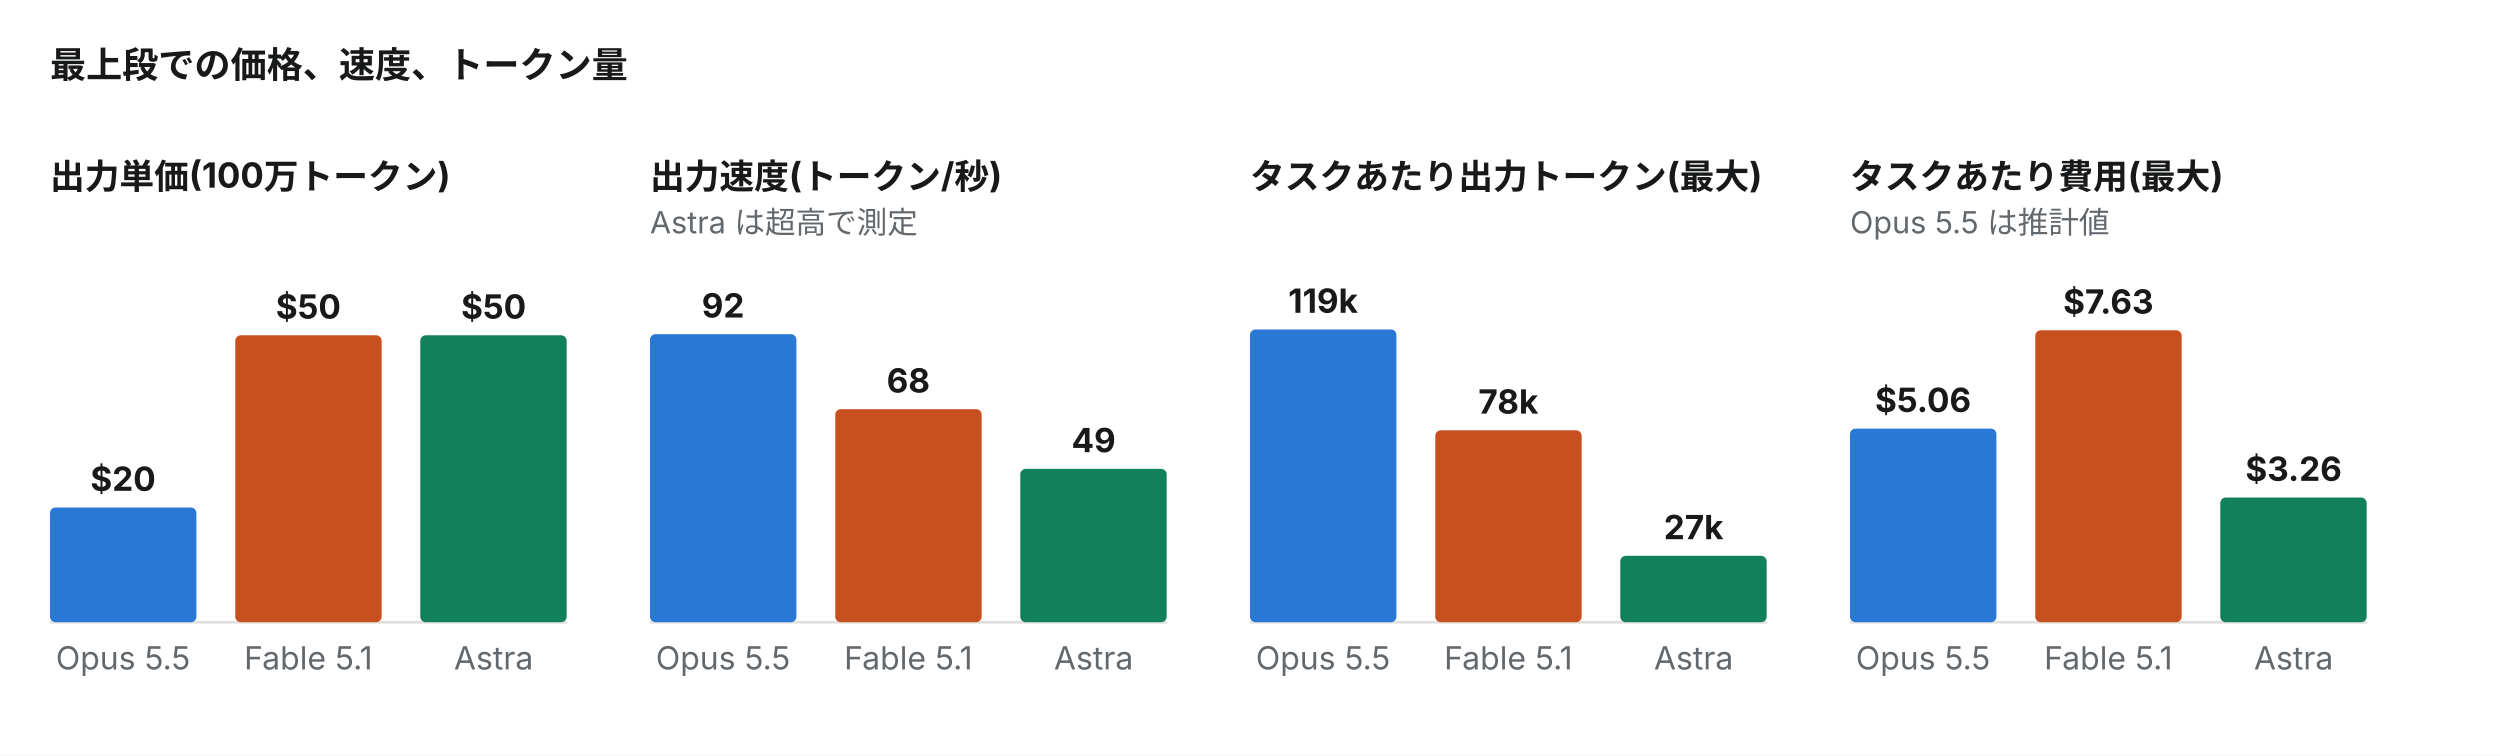
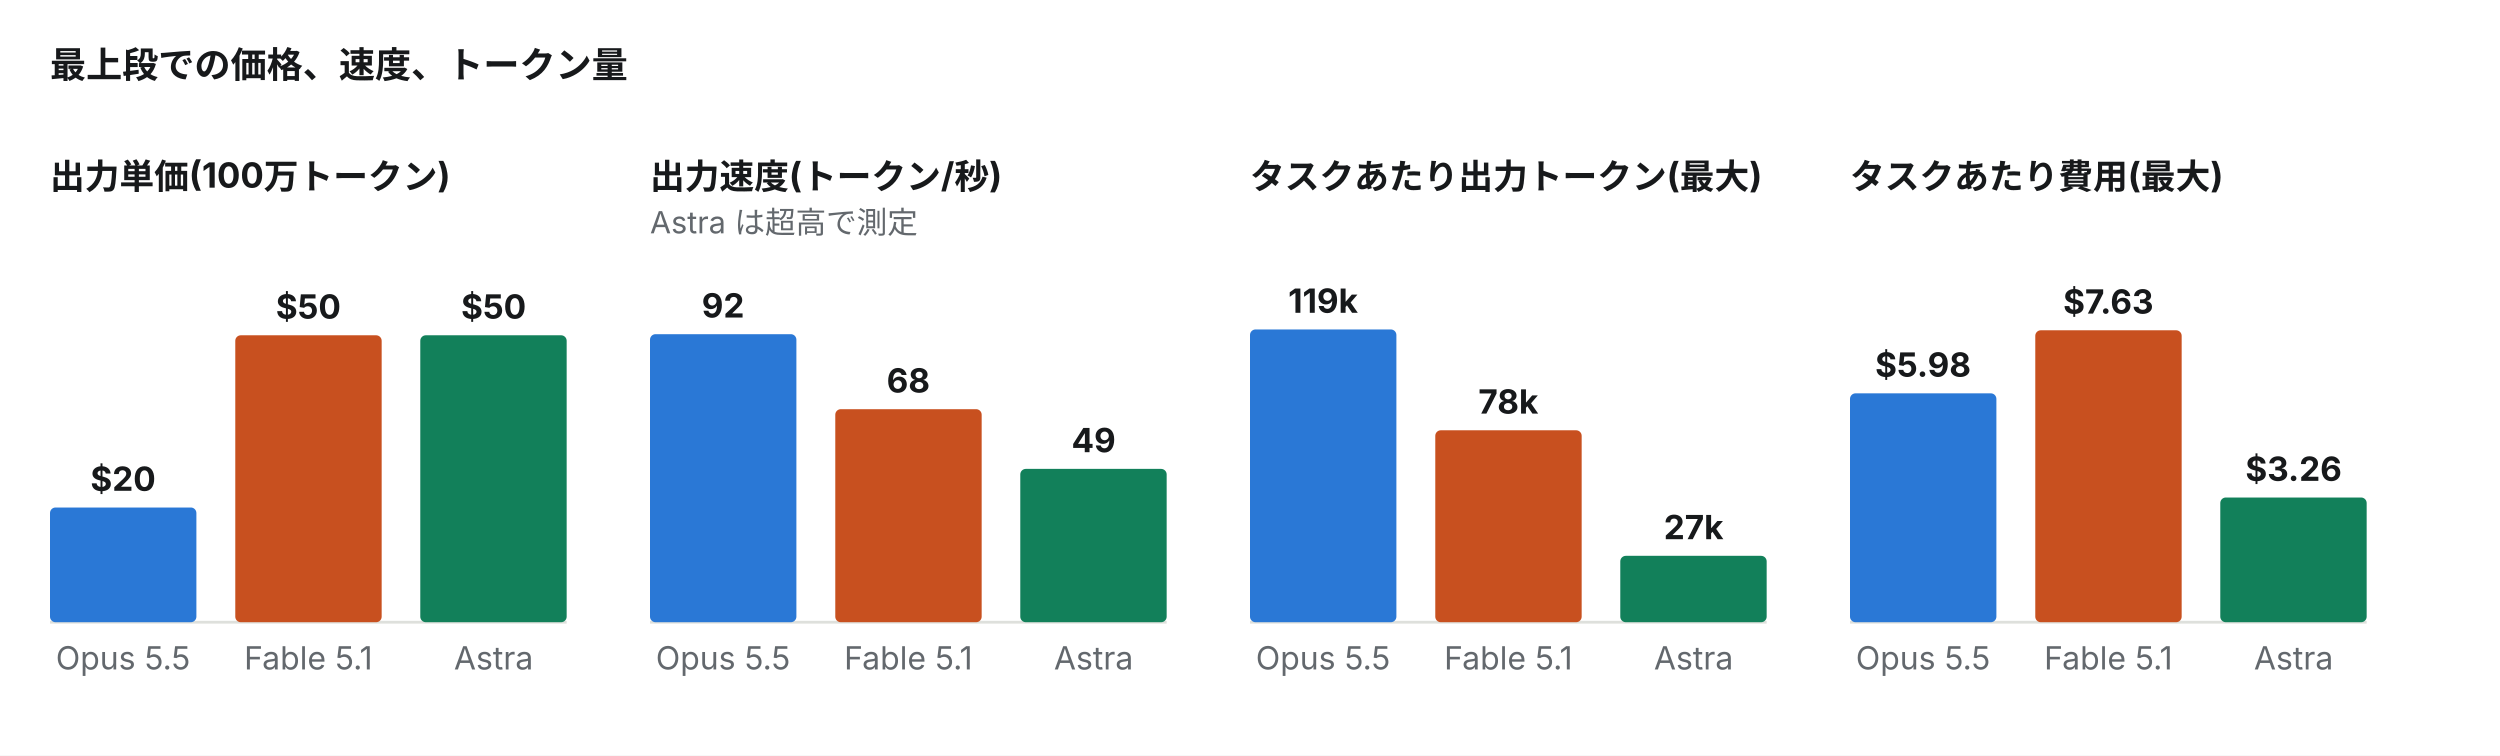
<svg xmlns="http://www.w3.org/2000/svg" viewBox="0 0 900 272" width="900" height="272" role="img">
  <style>text{font-family:Inter,ui-sans-serif,system-ui,sans-serif}
@media (prefers-color-scheme:dark){
  .bg{fill:#181B1E} .mk{stroke:#181B1E} .hol{fill:#181B1E}
  .s-rule{stroke:#2C3237}
  .f-muted{fill:#9BA3AA}
  .f-ink{fill:#EDEFF1}
  .f-blue{fill:#5c9ce8} .s-blue{stroke:#5c9ce8}
  .f-orange{fill:#f08050} .s-orange{stroke:#f08050}
  .f-aqua{fill:#3cc493} .s-aqua{stroke:#3cc493}
  .f-violet{fill:#9085e9} .s-violet{stroke:#9085e9}
  .f-red{fill:#e66767} .s-red{stroke:#e66767}
}</style>
  <rect class="bg" width="900" height="272" fill="#ffffff" />
  <text class="f-ink" x="18.0" y="28.0" font-size="13" text-anchor="start" font-weight="650" fill="#17191B">最上段での価格、速度、トークン量</text>
  <text class="f-ink" x="18.0" y="68.0" font-size="12.5" text-anchor="start" font-weight="650" fill="#17191B">出力単価(100万トークン)</text>
  <line class="s-rule" x1="18.0" y1="224.0" x2="204.0" y2="224.0" stroke="#DEE0DC" stroke-width="1" />
  <rect class="f-blue" x="18.0" y="182.7" width="52.7" height="41.3" rx="2" fill="#2a78d6" />
  <text class="f-ink" x="44.3" y="176.7" font-size="12" text-anchor="middle" font-weight="650" fill="#17191B">$20</text>
  <text class="f-muted" x="44.3" y="241.0" font-size="11.5" text-anchor="middle" fill="#63686D">Opus 5.5</text>
  <rect class="f-orange" x="84.7" y="120.7" width="52.7" height="103.3" rx="2" fill="#c8501f" />
  <text class="f-ink" x="111.0" y="114.7" font-size="12" text-anchor="middle" font-weight="650" fill="#17191B">$50</text>
  <text class="f-muted" x="111.0" y="241.0" font-size="11.5" text-anchor="middle" fill="#63686D">Fable 5.1</text>
  <rect class="f-aqua" x="151.3" y="120.7" width="52.7" height="103.3" rx="2" fill="#12805a" />
  <text class="f-ink" x="177.7" y="114.7" font-size="12" text-anchor="middle" font-weight="650" fill="#17191B">$50</text>
  <text class="f-muted" x="177.7" y="241.0" font-size="11.5" text-anchor="middle" fill="#63686D">Astra</text>
  <text class="f-ink" x="234.0" y="68.0" font-size="12.5" text-anchor="start" font-weight="650" fill="#17191B">出力速度(トークン/秒)</text>
  <text class="f-muted" x="234.0" y="84.0" font-size="11" text-anchor="start" fill="#63686D">Astra は超高で測定</text>
  <line class="s-rule" x1="234.0" y1="224.0" x2="420.0" y2="224.0" stroke="#DEE0DC" stroke-width="1" />
  <rect class="f-blue" x="234.0" y="120.3" width="52.7" height="103.7" rx="2" fill="#2a78d6" />
  <text class="f-ink" x="260.3" y="114.3" font-size="12" text-anchor="middle" font-weight="650" fill="#17191B">92</text>
  <text class="f-muted" x="260.3" y="241.0" font-size="11.5" text-anchor="middle" fill="#63686D">Opus 5.5</text>
  <rect class="f-orange" x="300.7" y="147.3" width="52.7" height="76.7" rx="2" fill="#c8501f" />
  <text class="f-ink" x="327.0" y="141.3" font-size="12" text-anchor="middle" font-weight="650" fill="#17191B">68</text>
  <text class="f-muted" x="327.0" y="241.0" font-size="11.5" text-anchor="middle" fill="#63686D">Fable 5.1</text>
  <rect class="f-aqua" x="367.3" y="168.8" width="52.7" height="55.2" rx="2" fill="#12805a" />
  <text class="f-ink" x="393.7" y="162.8" font-size="12" text-anchor="middle" font-weight="650" fill="#17191B">49</text>
  <text class="f-muted" x="393.7" y="241.0" font-size="11.5" text-anchor="middle" fill="#63686D">Astra</text>
  <text class="f-ink" x="450.0" y="68.0" font-size="12.5" text-anchor="start" font-weight="650" fill="#17191B">タスクあたり出力トークン(最大)</text>
  <line class="s-rule" x1="450.0" y1="224.0" x2="636.0" y2="224.0" stroke="#DEE0DC" stroke-width="1" />
  <rect class="f-blue" x="450.0" y="118.6" width="52.7" height="105.4" rx="2" fill="#2a78d6" />
  <text class="f-ink" x="476.3" y="112.6" font-size="12" text-anchor="middle" font-weight="650" fill="#17191B">119k</text>
  <text class="f-muted" x="476.3" y="241.0" font-size="11.5" text-anchor="middle" fill="#63686D">Opus 5.5</text>
  <rect class="f-orange" x="516.7" y="154.9" width="52.7" height="69.1" rx="2" fill="#c8501f" />
  <text class="f-ink" x="543.0" y="148.9" font-size="12" text-anchor="middle" font-weight="650" fill="#17191B">78k</text>
  <text class="f-muted" x="543.0" y="241.0" font-size="11.5" text-anchor="middle" fill="#63686D">Fable 5.1</text>
  <rect class="f-aqua" x="583.3" y="200.1" width="52.7" height="23.9" rx="2" fill="#12805a" />
  <text class="f-ink" x="609.7" y="194.1" font-size="12" text-anchor="middle" font-weight="650" fill="#17191B">27k</text>
  <text class="f-muted" x="609.7" y="241.0" font-size="11.5" text-anchor="middle" fill="#63686D">Astra</text>
  <text class="f-ink" x="666.0" y="68.0" font-size="12.5" text-anchor="start" font-weight="650" fill="#17191B">タスクあたり費用(最大)</text>
-   <text class="f-muted" x="666.0" y="84.0" font-size="11" text-anchor="start" fill="#63686D">Opus 5.5 は推計値</text>
  <line class="s-rule" x1="666.0" y1="224.0" x2="852.0" y2="224.0" stroke="#DEE0DC" stroke-width="1" />
-   <rect class="f-blue" x="666.0" y="154.3" width="52.7" height="69.7" rx="2" fill="#2a78d6" />
-   <text class="f-ink" x="692.3" y="148.3" font-size="12" text-anchor="middle" font-weight="650" fill="#17191B">$5.06</text>
+   <rect class="f-blue" x="666.0" y="141.6" width="52.7" height="82.4" rx="2" fill="#2a78d6" />
+   <text class="f-ink" x="692.3" y="135.6" font-size="12" text-anchor="middle" font-weight="650" fill="#17191B">$5.98</text>
  <text class="f-muted" x="692.3" y="241.0" font-size="11.5" text-anchor="middle" fill="#63686D">Opus 5.5</text>
  <rect class="f-orange" x="732.7" y="118.9" width="52.7" height="105.1" rx="2" fill="#c8501f" />
  <text class="f-ink" x="759.0" y="112.9" font-size="12" text-anchor="middle" font-weight="650" fill="#17191B">$7.63</text>
  <text class="f-muted" x="759.0" y="241.0" font-size="11.5" text-anchor="middle" fill="#63686D">Fable 5.1</text>
  <rect class="f-aqua" x="799.3" y="179.1" width="52.7" height="44.9" rx="2" fill="#12805a" />
  <text class="f-ink" x="825.7" y="173.1" font-size="12" text-anchor="middle" font-weight="650" fill="#17191B">$3.26</text>
  <text class="f-muted" x="825.7" y="241.0" font-size="11.5" text-anchor="middle" fill="#63686D">Astra</text>
</svg>
